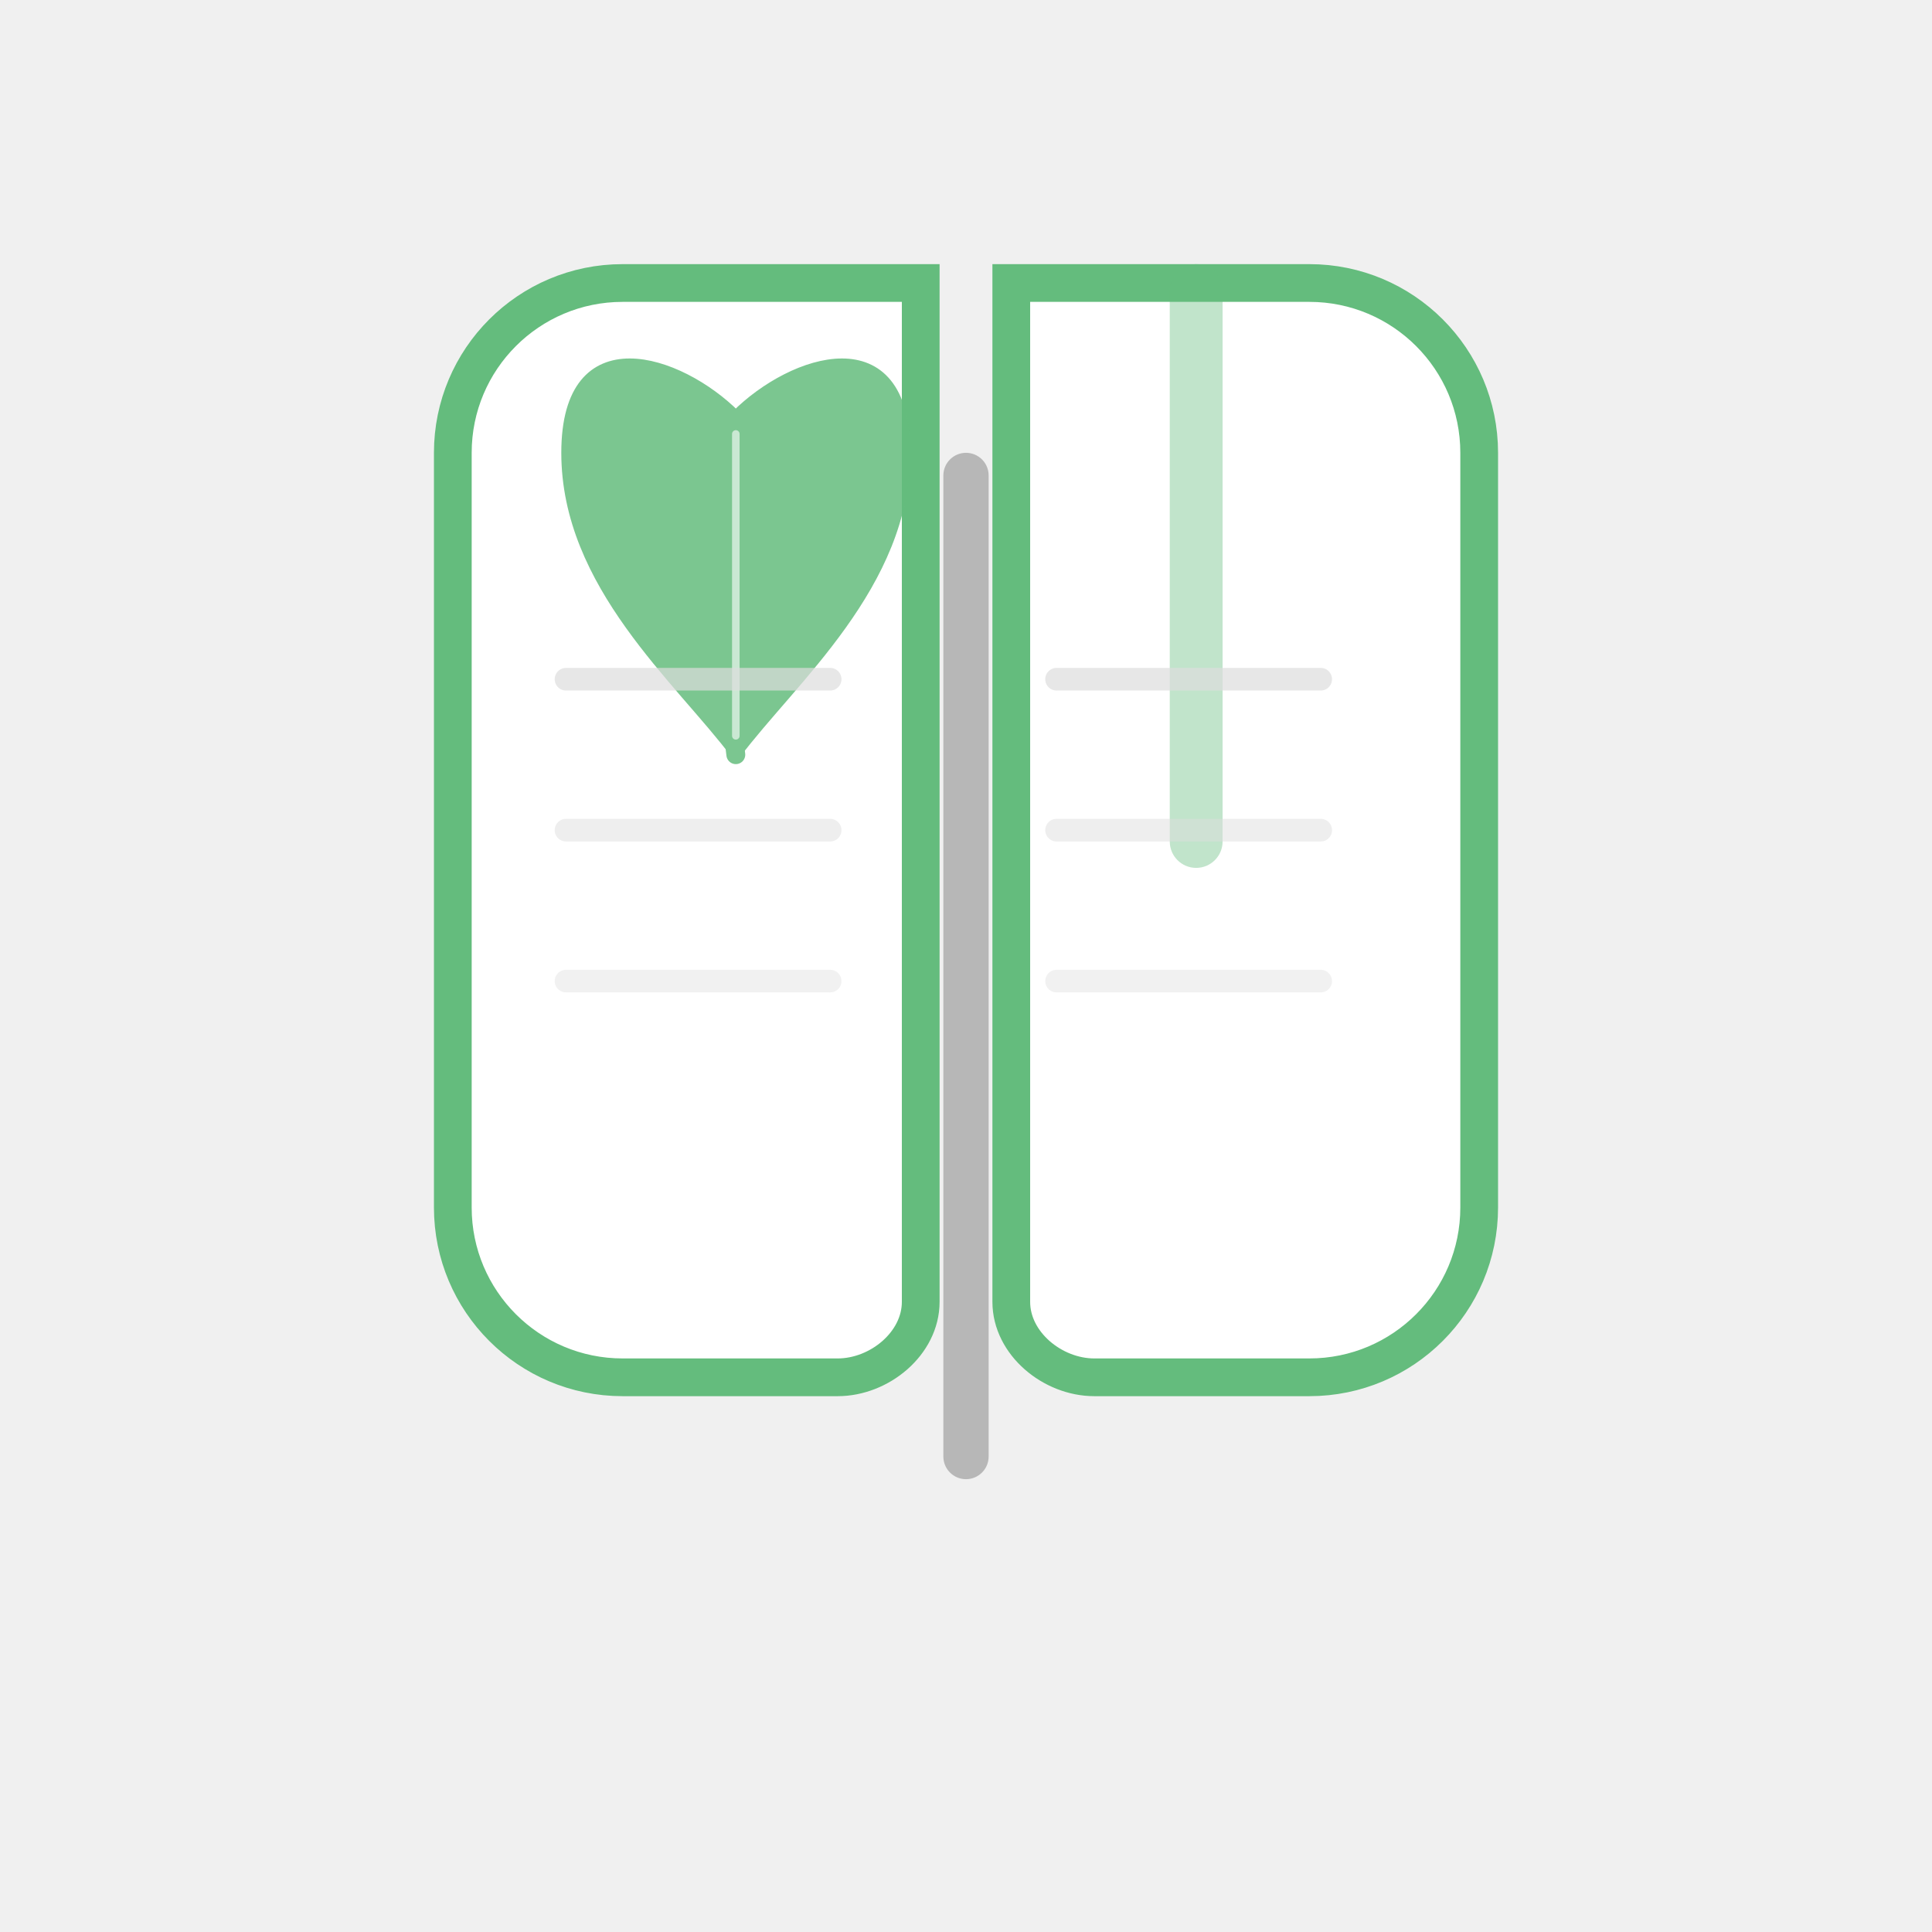
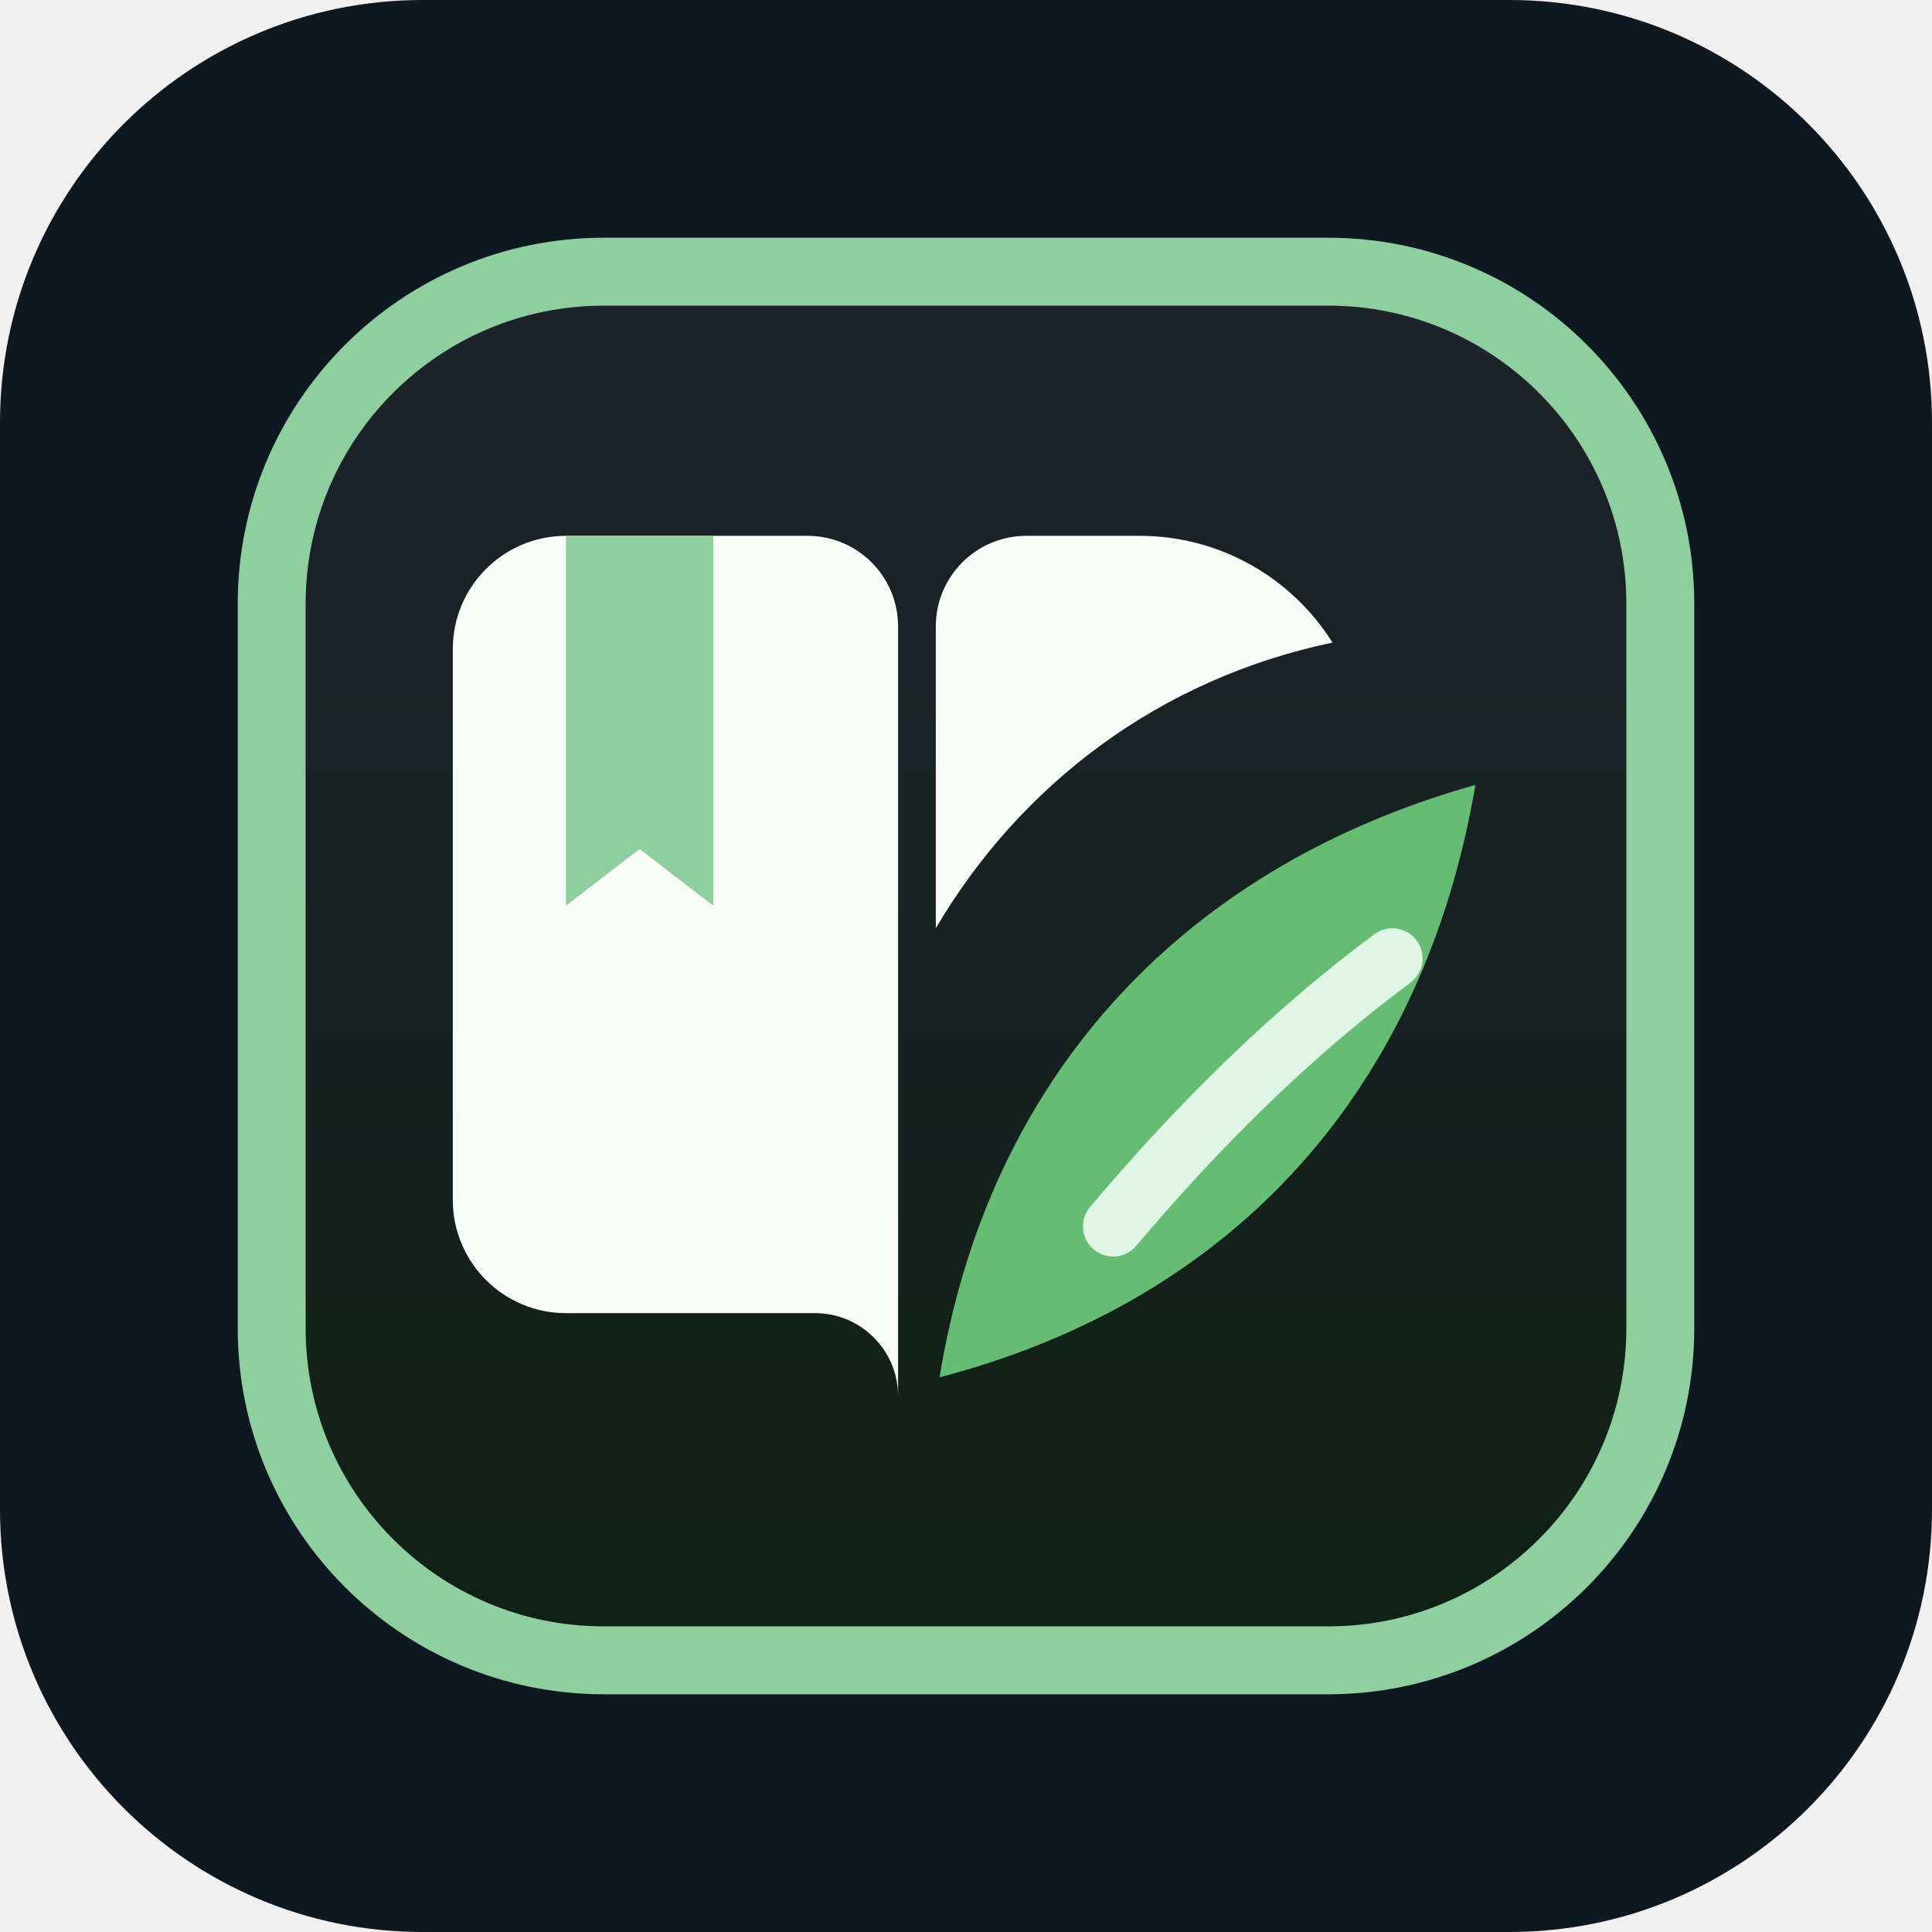
<svg xmlns="http://www.w3.org/2000/svg" width="512" height="512" viewBox="0 0 512 512" fill="none">
-   <rect width="512" height="512" rx="112" fill="currentColor" opacity="0" />
-   <rect x="250" y="120" width="12" height="272" rx="6" fill="#333333" opacity="0.3" />
-   <path d="M120 120C120 95.147 140.147 75 165 75H244V345C244 356.046 233.046 365 222 365H165C140.147 365 120 344.853 120 320V120Z" fill="#FFFFFF" stroke="#64BC7D" stroke-width="10" />
-   <path d="M268 120V345C268 356.046 278.954 365 290 365H347C371.853 365 392 344.853 392 320V120C392 95.147 371.853 75 347 75H268V120Z" fill="#FFFFFF" stroke="#64BC7D" stroke-width="10" />
-   <g opacity="0.85">
-     <path d="M190 110C190 110 190 160 195 200" stroke="#64BC7D" stroke-width="5" stroke-linecap="round" fill="none" />
-     <path d="M195 110C210 95 240 85 240 120C240 155 210 180 195 200C180 180 150 155 150 120C150 85 180 95 195 110Z" fill="#64BC7D" stroke="#64BC7D" stroke-width="2.5" />
-     <path d="M195 115C195 115 195 150 195 195" stroke="#FFFFFF" stroke-width="2" stroke-linecap="round" fill="none" opacity="0.6" />
+   <rect width="512" height="512" rx="112" fill="#0F1720" />
+   <rect x="72" y="72" width="368" height="368" rx="88" fill="url(#paint0_linear)" />
+   <g transform="translate(-30 10)">
+     <path d="M150 162C150 145.431 163.431 132 180 132H244C257.255 132 268 142.745 268 156V360C268 347.85 258.15 338 246 338H180C163.431 338 150 324.569 150 308V162Z" fill="#F8FBF7" />
+     <path d="M278 156C278 142.745 288.745 132 302 132H332C353.539 132 372.452 143.296 383.126 160.29C337.031 169.967 300.385 198.017 278 235.972V156Z" fill="#F8FBF7" />
+     <path d="M279 355C291.473 278.013 340.671 220.646 421 198C407.43 277.795 358.139 334.302 279 355Z" fill="#66BC73" />
+     <path d="M325 315C348.026 287.746 372.364 263.778 399 244" stroke="#DFF5E5" stroke-width="16" stroke-linecap="round" />
+     <path d="M180 132H219V230L199.5 215L180 230V132Z" fill="#8FCE9E" />
  </g>
-   <rect x="310" y="70" width="14" height="160" rx="7" fill="#64BC7D" opacity="0.4" />
-   <line x1="150" y1="180" x2="220" y2="180" stroke="#DDDDDD" stroke-width="6" stroke-linecap="round" opacity="0.7" />
-   <line x1="150" y1="220" x2="220" y2="220" stroke="#DDDDDD" stroke-width="6" stroke-linecap="round" opacity="0.5" />
-   <line x1="150" y1="260" x2="220" y2="260" stroke="#DDDDDD" stroke-width="6" stroke-linecap="round" opacity="0.4" />
-   <line x1="280" y1="180" x2="350" y2="180" stroke="#DDDDDD" stroke-width="6" stroke-linecap="round" opacity="0.7" />
-   <line x1="280" y1="220" x2="350" y2="220" stroke="#DDDDDD" stroke-width="6" stroke-linecap="round" opacity="0.5" />
-   <line x1="280" y1="260" x2="350" y2="260" stroke="#DDDDDD" stroke-width="6" stroke-linecap="round" opacity="0.4" />
+   <rect x="72" y="72" width="368" height="368" rx="88" stroke="#8FCE9E" stroke-width="18" />
+   <defs>
+     <linearGradient id="paint0_linear" x1="256" y1="72" x2="256" y2="440" gradientUnits="userSpaceOnUse">
+       <stop stop-color="#1E232B" />
+       <stop offset="1" stop-color="#102016" />
+     </linearGradient>
+   </defs>
</svg>
